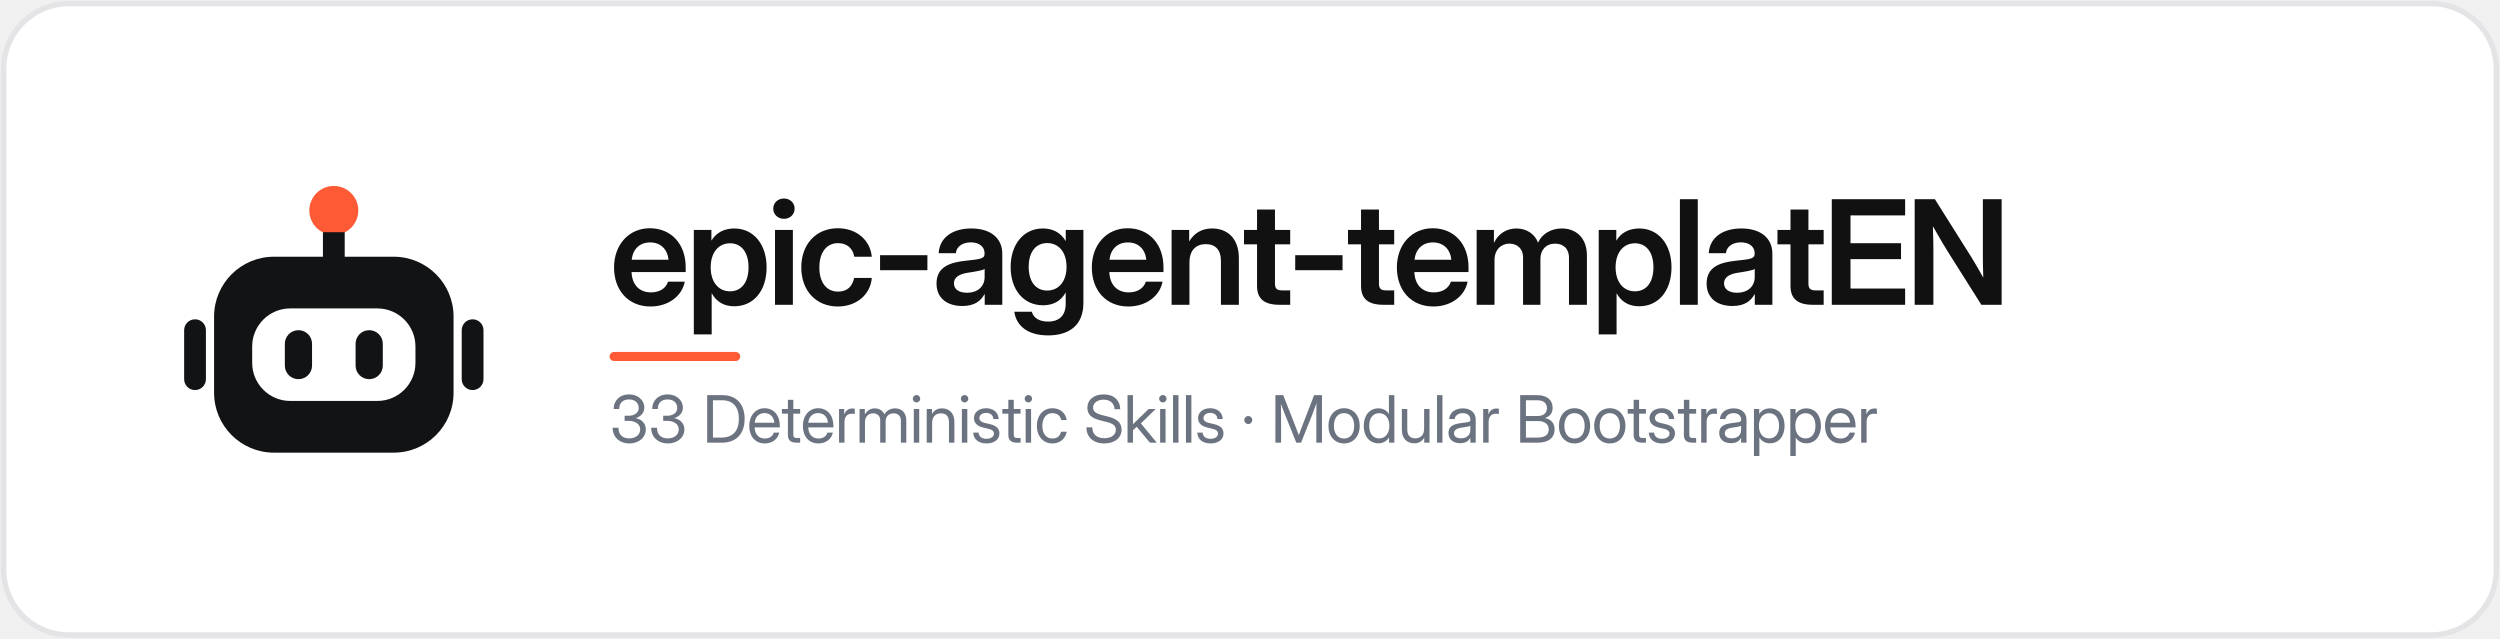
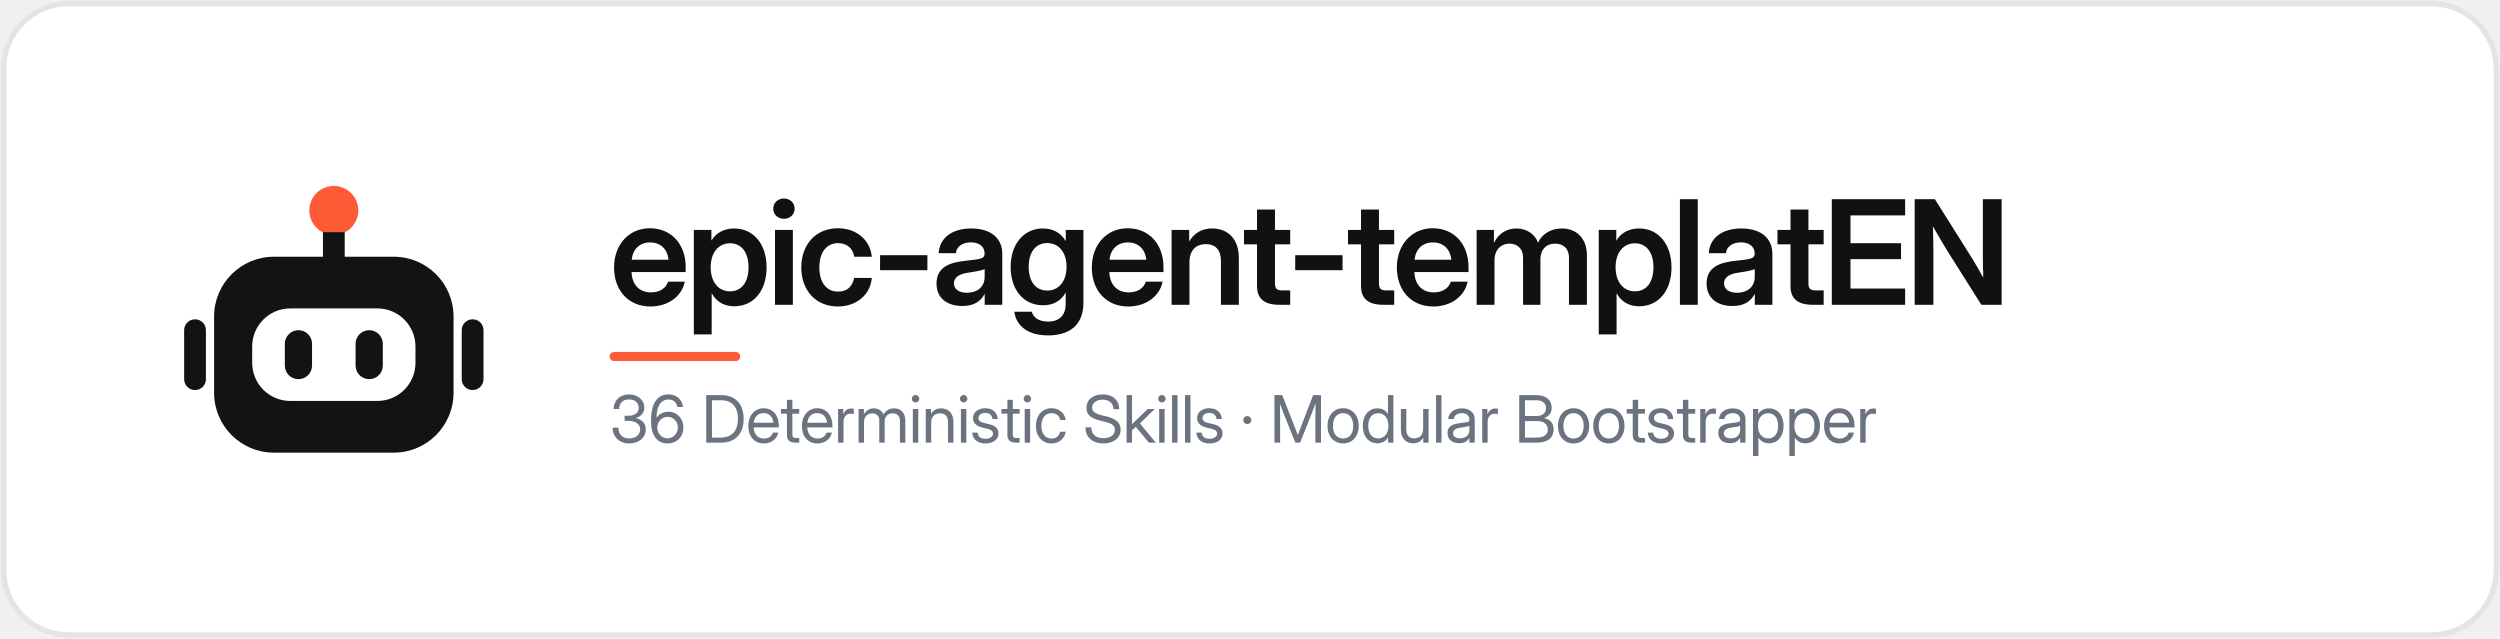
<svg xmlns="http://www.w3.org/2000/svg" width="689" height="176" viewBox="0 0 689 176" role="img" version="1.1" id="svg6">
  <defs id="defs6" />
  <path id="rect1" style="fill:#ffffff;stroke:#e4e4e7;stroke-width:1.5" d="m 19,1 h 651 c 9.972,0 18,8.028 18,18 v 138 c 0,9.972 -8.028,18 -18,18 H 19 C 9.028,175 1,166.972 1,157 V 19 C 1,9.028 9.028,1 19,1 Z" />
  <svg role="img" aria-label="epic-agent-templatEN bot mark" viewBox="0 0 256 256" x="44" y="40" width="96" height="96" preserveAspectRatio="xMidYMid meet" version="1.1" id="svg5">
    <path id="circle2" style="fill:#ff5a36" d="M 146,48 A 18,18 0 0 1 128,66 18,18 0 0 1 110,48 18,18 0 0 1 128,30 18,18 0 0 1 146,48 Z" />
    <path d="M120 64h16v22h-16z" fill="#111315" id="path2" />
    <path id="rect2" style="fill:#111315" d="m 26,128 c 4.432,0 8,3.568 8,8 v 36 c 0,4.432 -3.568,8 -8,8 -4.432,0 -8,-3.568 -8,-8 v -36 c 0,-4.432 3.568,-8 8,-8 z" />
    <path id="rect3" style="fill:#111315" d="m 230,128 c 4.432,0 8,3.568 8,8 v 36 c 0,4.432 -3.568,8 -8,8 -4.432,0 -8,-3.568 -8,-8 v -36 c 0,-4.432 3.568,-8 8,-8 z" />
    <path fill="#111315" fill-rule="evenodd" d="     M84 82 h88 a44 44 0 0 1 44 44 v56 a44 44 0 0 1 -44 44 h-88 a44 44 0 0 1 -44 -44 v-56 a44 44 0 0 1 44 -44 z     M96 120 h64 a28 28 0 0 1 28 28 v12 a28 28 0 0 1 -28 28 h-64 a28 28 0 0 1 -28 -28 v-12 a28 28 0 0 1 28 -28 z   " id="path3" />
    <path id="rect4" style="fill:#111315" d="m 102,136 c 5.54,0 10,4.46 10,10 v 16 c 0,5.54 -4.46,10 -10,10 -5.54,0 -10,-4.46 -10,-10 v -16 c 0,-5.54 4.46,-10 10,-10 z" />
    <path id="rect5" style="fill:#111315" d="m 154,136 c 5.54,0 10,4.46 10,10 v 16 c 0,5.54 -4.46,10 -10,10 -5.54,0 -10,-4.46 -10,-10 v -16 c 0,-5.54 4.46,-10 10,-10 z" />
  </svg>
  <path d="m 179.289,84.469 c 4.824,0 8.652,-2.793 9.434,-6.836 h -4.609 c -0.566,1.758 -2.227,2.949 -4.707,2.949 -3.32,0 -5.234,-2.246 -5.352,-5.605 h 14.922 v -1.348 c 0,-6.328 -3.945,-10.723 -9.883,-10.723 -5.781,0 -9.863,4.531 -9.863,10.801 0,6.25 3.867,10.762 10.059,10.762 z m -5.195,-12.891 c 0.332,-2.949 2.227,-4.766 5.078,-4.766 2.852,0 4.766,1.816 5.078,4.766 z m 17.123,20.586 h 4.922 V 80.895 h 0.059 c 1.289,2.344 3.457,3.516 6.152,3.516 5.391,0 8.926,-4.316 8.926,-10.742 0,-6.348 -3.594,-10.703 -8.906,-10.703 -2.676,0 -4.961,1.094 -6.25,3.281 h -0.059 V 63.375 h -4.844 z m 9.98,-11.875 c -3.223,0 -5.332,-2.598 -5.332,-6.621 0,-4.004 2.109,-6.621 5.332,-6.621 3.047,0 5.098,2.363 5.098,6.621 0,4.277 -2.051,6.621 -5.098,6.621 z M 213.593,84 h 4.922 V 63.375 h -4.922 z m 2.461,-23.691 c 1.68,0 2.949,-1.211 2.949,-2.812 0,-1.582 -1.27,-2.793 -2.949,-2.793 -1.68,0 -2.949,1.211 -2.949,2.793 0,1.602 1.27,2.812 2.949,2.812 z m 14.857,24.16 c 5.215,0 9.004,-3.359 9.355,-7.871 h -4.863 c -0.469,2.285 -1.855,3.77 -4.434,3.77 -3.242,0 -5.156,-2.598 -5.156,-6.66 0,-4.082 1.934,-6.699 5.156,-6.699 2.559,0 4.102,1.543 4.473,3.75 h 4.824 c -0.43,-4.59 -4.18,-7.852 -9.355,-7.852 -6.035,0 -10.078,4.434 -10.078,10.801 0,6.367 4.043,10.762 10.078,10.762 z m 24.681,-14.141 h -13.047 v 4.141 h 13.047 z m 9.642,14.004 c 3.359,0 5.098,-1.406 6.074,-3.242 h 0.078 V 84 h 4.844 V 69.938 c 0,-4.297 -3.184,-6.973 -8.555,-6.973 -5.391,0 -8.75,2.715 -8.984,6.816 h 4.746 c 0.137,-1.738 1.738,-2.988 4.141,-2.988 2.363,0 3.77,1.25 3.77,3.008 v 0.156 c 0,1.406 -1.309,1.465 -5.137,1.895 -4.258,0.449 -8.105,1.602 -8.105,6.289 0,4.121 3.027,6.191 7.129,6.191 z m 1.211,-3.652 c -2.148,0 -3.535,-0.957 -3.535,-2.578 0,-1.875 1.797,-2.637 3.906,-2.949 2.031,-0.312 3.945,-0.625 4.551,-1.016 v 2.227 c 0,2.402 -1.699,4.316 -4.922,4.316 z m 22.396,11.758 c 5.586,0 9.746,-2.578 9.746,-8.965 V 63.375 h -4.863 v 3.066 h -0.019 c -1.367,-2.363 -3.613,-3.477 -6.289,-3.477 -5.293,0 -8.887,4.355 -8.887,10.625 0,6.211 3.535,10.547 8.926,10.547 2.715,0 4.902,-1.094 6.23,-3.516 h 0.019 v 3.145 c 0,3.164 -1.777,4.863 -4.863,4.863 -2.305,0 -4.004,-0.938 -4.473,-2.715 h -4.824 c 0.547,4.004 3.848,6.523 9.297,6.523 z m -0.234,-12.363 c -3.047,0 -5.098,-2.324 -5.098,-6.543 0,-4.199 2.051,-6.543 5.098,-6.543 3.223,0 5.332,2.578 5.332,6.543 0,3.965 -2.109,6.543 -5.332,6.543 z m 22.357,4.395 c 4.824,0 8.652,-2.793 9.434,-6.836 h -4.609 c -0.566,1.758 -2.227,2.949 -4.707,2.949 -3.32,0 -5.234,-2.246 -5.352,-5.605 h 14.922 v -1.348 c 0,-6.328 -3.945,-10.723 -9.883,-10.723 -5.781,0 -9.863,4.531 -9.863,10.801 0,6.25 3.867,10.762 10.059,10.762 z m -5.195,-12.891 c 0.332,-2.949 2.227,-4.766 5.078,-4.766 2.852,0 4.766,1.816 5.078,4.766 z m 22.045,0.762 c 0,-3.516 1.934,-5.059 4.512,-5.059 2.637,0 4.16,1.582 4.16,4.609 V 84 h 4.941 V 71.109 c 0,-5.293 -3.047,-8.145 -7.363,-8.145 -2.832,0 -4.922,1.25 -6.328,3.574 V 63.375 H 322.891 V 84 h 4.922 z M 355.58,63.375 h -4.199 V 57.75 h -4.941 v 5.625 h -3.594 v 3.965 h 3.594 v 11.465 c 0,3.535 1.973,5.195 6.172,5.195 h 2.969 v -3.965 h -2.109 c -1.602,0 -2.09,-0.488 -2.09,-1.953 V 67.34 h 4.199 z m 14.427,6.953 h -13.047 v 4.141 h 13.047 z M 384.24,63.375 h -4.199 V 57.75 h -4.941 v 5.625 h -3.594 v 3.965 h 3.594 v 11.465 c 0,3.535 1.973,5.195 6.172,5.195 h 2.969 v -3.965 h -2.109 c -1.602,0 -2.09,-0.488 -2.09,-1.953 V 67.34 h 4.199 z m 10.795,21.094 c 4.824,0 8.652,-2.793 9.434,-6.836 h -4.609 c -0.566,1.758 -2.227,2.949 -4.707,2.949 -3.32,0 -5.234,-2.246 -5.352,-5.605 h 14.922 v -1.348 c 0,-6.328 -3.945,-10.723 -9.883,-10.723 -5.781,0 -9.863,4.531 -9.863,10.801 0,6.25 3.867,10.762 10.059,10.762 z m -5.195,-12.891 c 0.332,-2.949 2.227,-4.766 5.078,-4.766 2.852,0 4.766,1.816 5.078,4.766 z M 406.962,84 h 4.922 V 71.695 c 0,-2.949 1.895,-4.551 4.121,-4.551 2.188,0 3.75,1.465 3.75,3.711 V 84 h 4.785 V 71.344 c 0,-2.461 1.543,-4.199 4.043,-4.199 2.109,0 3.828,1.211 3.828,3.945 V 84 h 4.941 V 70.387 c 0,-4.844 -3.008,-7.422 -6.914,-7.422 -3.008,0 -5.469,1.523 -6.562,3.906 -0.859,-2.363 -3.145,-3.906 -5.938,-3.906 -2.598,0 -4.961,1.328 -6.211,3.984 V 63.375 h -4.766 z m 33.646,8.164 h 4.922 V 80.895 h 0.059 c 1.289,2.344 3.457,3.516 6.152,3.516 5.391,0 8.926,-4.316 8.926,-10.742 0,-6.348 -3.594,-10.703 -8.906,-10.703 -2.676,0 -4.961,1.094 -6.25,3.281 h -0.059 V 63.375 h -4.844 z m 9.98,-11.875 c -3.223,0 -5.332,-2.598 -5.332,-6.621 0,-4.004 2.109,-6.621 5.332,-6.621 3.047,0 5.098,2.363 5.098,6.621 0,4.277 -2.051,6.621 -5.098,6.621 z m 17.318,-25.391 h -4.922 V 84 h 4.922 z m 9.564,29.434 c 3.359,0 5.098,-1.406 6.074,-3.242 h 0.078 V 84 h 4.844 V 69.938 c 0,-4.297 -3.184,-6.973 -8.555,-6.973 -5.391,0 -8.75,2.715 -8.984,6.816 h 4.746 c 0.137,-1.738 1.738,-2.988 4.141,-2.988 2.363,0 3.77,1.25 3.77,3.008 v 0.156 c 0,1.406 -1.309,1.465 -5.137,1.895 -4.258,0.449 -8.105,1.602 -8.105,6.289 0,4.121 3.027,6.191 7.129,6.191 z m 1.211,-3.652 c -2.148,0 -3.535,-0.957 -3.535,-2.578 0,-1.875 1.797,-2.637 3.906,-2.949 2.031,-0.312 3.945,-0.625 4.551,-1.016 v 2.227 c 0,2.402 -1.699,4.316 -4.922,4.316 z M 502.601,63.375 h -4.199 V 57.75 h -4.941 v 5.625 h -3.594 v 3.965 h 3.594 v 11.465 c 0,3.535 1.973,5.195 6.172,5.195 h 2.969 v -3.965 h -2.109 c -1.602,0 -2.09,-0.488 -2.09,-1.953 V 67.34 h 4.199 z M 504.841,84 h 20.215 v -4.473 h -15.059 v -8.105 h 13.926 v -4.395 h -13.926 v -7.656 h 15.059 v -4.473 h -20.215 z m 22.845,0 h 5.156 V 69.371 c 0,-1.27 -0.019,-3.77 -0.137,-7.012 1.777,3.145 3.32,5.723 4.141,7.031 L 546.065,84 h 5.586 V 54.898 h -5.176 v 15.859 c 0,1.152 0.039,3.574 0.117,5.762 -1.152,-2.07 -2.441,-4.297 -3.125,-5.391 L 533.252,54.898 h -5.566 z" id="text5" style="font-weight:600;font-size:40px;font-family:'Inter Display', Inter, 'Plus Jakarta Sans', 'Fira Sans', system-ui, '-apple-system', sans-serif;letter-spacing:-1.1;fill:#111111" aria-label="epic-agent-templatEN" />
  <path id="rect6" style="fill:#ff5a36" d="m 169.25,97 h 33.5 c 0.693,0 1.25,0.557 1.25,1.25 0,0.693 -0.557,1.25 -1.25,1.25 h -33.5 c -0.693,0 -1.25,-0.557 -1.25,-1.25 0,-0.693 0.557,-1.25 1.25,-1.25 z" />
-   <path d="m 173.449,122.211 c 2.602,0 4.535,-1.608 4.535,-3.902 0,-1.547 -1.09,-2.769 -2.76,-3.05 v -0.026 c 1.459,-0.448 2.355,-1.538 2.355,-2.865 0,-2.136 -1.819,-3.674 -4.228,-3.674 -2.479,0 -4.228,1.652 -4.228,4.025 h 1.529 c 0,-1.652 1.02,-2.637 2.689,-2.637 1.626,0 2.689,0.896 2.689,2.373 0,1.283 -1.143,2.127 -2.83,2.127 h -1.055 v 1.406 h 1.055 c 1.925,0 3.234,0.923 3.234,2.32 0,1.538 -1.23,2.514 -3.023,2.514 -1.872,0 -2.971,-1.081 -2.971,-2.936 h -1.6 c 0,2.558 1.898,4.324 4.605,4.324 z m 10.625,0 c 2.602,0 4.535,-1.608 4.535,-3.902 0,-1.547 -1.09,-2.769 -2.76,-3.05 v -0.026 c 1.459,-0.448 2.355,-1.538 2.355,-2.865 0,-2.136 -1.819,-3.674 -4.228,-3.674 -2.479,0 -4.228,1.652 -4.228,4.025 h 1.529 c 0,-1.652 1.02,-2.637 2.689,-2.637 1.626,0 2.689,0.896 2.689,2.373 0,1.283 -1.143,2.127 -2.83,2.127 h -1.055 v 1.406 h 1.055 c 1.925,0 3.234,0.923 3.234,2.32 0,1.538 -1.23,2.514 -3.023,2.514 -1.872,0 -2.971,-1.081 -2.971,-2.936 h -1.6 c 0,2.558 1.898,4.324 4.605,4.324 z M 198.945,122 c 3.99,0 6.275,-2.479 6.275,-6.574 0,-4.061 -2.285,-6.521 -6.1,-6.521 h -4.219 V 122 Z m -2.461,-1.406 v -10.283 h 2.531 c 3.076,0 4.623,1.951 4.623,5.115 0,3.199 -1.547,5.168 -4.799,5.168 z m 14.317,1.617 c 2.021,0 3.604,-1.213 3.955,-2.988 h -1.494 c -0.281,0.967 -1.143,1.635 -2.461,1.635 -1.758,0 -2.76,-1.248 -2.83,-3.067 h 6.943 v -0.413 c 0,-2.883 -1.635,-4.869 -4.219,-4.869 -2.461,0 -4.201,2.048 -4.201,4.869 0,2.795 1.582,4.834 4.307,4.834 z m -2.812,-5.704 c 0.158,-1.635 1.187,-2.663 2.707,-2.663 1.529,0 2.566,1.028 2.725,2.663 z m 12.533,-3.788 h -1.881 v -2.531 h -1.494 v 2.531 h -1.652 v 1.283 h 1.652 v 5.906 c 0,1.397 0.782,2.092 2.373,2.092 h 1.002 v -1.283 h -0.861 c -0.765,0 -1.02,-0.246 -1.02,-0.967 v -5.748 h 1.881 z m 5.053,9.492 c 2.021,0 3.604,-1.213 3.955,-2.988 h -1.494 c -0.281,0.967 -1.143,1.635 -2.461,1.635 -1.758,0 -2.76,-1.248 -2.83,-3.067 h 6.943 v -0.413 c 0,-2.883 -1.635,-4.869 -4.219,-4.869 -2.461,0 -4.201,2.048 -4.201,4.869 0,2.795 1.582,4.834 4.307,4.834 z m -2.812,-5.704 c 0.158,-1.635 1.187,-2.663 2.707,-2.663 1.529,0 2.566,1.028 2.725,2.663 z M 231.242,122 h 1.494 v -5.713 c 0,-1.573 0.888,-2.268 1.916,-2.268 0.431,0 0.791,0.07 0.914,0.105 v -1.494 c -0.123,-0.018 -0.36,-0.053 -0.633,-0.053 -1.16,0 -1.89,0.642 -2.232,1.6 h -0.035 v -1.459 h -1.424 z m 5.651,0 h 1.494 v -5.66 c 0,-1.6 1.072,-2.426 2.241,-2.426 1.125,0 1.96,0.738 1.96,1.846 V 122 h 1.494 v -5.906 c 0,-1.257 0.826,-2.18 2.188,-2.18 1.063,0 2.013,0.562 2.013,2.004 V 122 h 1.494 v -6.082 c 0,-2.285 -1.389,-3.375 -3.085,-3.375 -1.38,0 -2.417,0.721 -2.927,1.67 -0.387,-0.932 -1.389,-1.67 -2.663,-1.67 -1.134,0 -2.162,0.589 -2.751,1.679 v -1.503 h -1.459 z m 14.95,0 h 1.494 v -9.281 h -1.494 z m 0.747,-11.092 c 0.562,0 1.02,-0.457 1.02,-1.02 0,-0.562 -0.457,-1.02 -1.02,-1.02 -0.562,0 -1.02,0.457 -1.02,1.02 0,0.562 0.457,1.02 1.02,1.02 z m 4.306,5.66 c 0,-1.872 1.09,-2.654 2.443,-2.654 1.389,0 2.197,0.817 2.197,2.426 V 122 h 1.494 v -5.766 c 0,-2.47 -1.538,-3.691 -3.41,-3.691 -1.178,0 -2.118,0.483 -2.76,1.538 v -1.362 h -1.459 V 122 h 1.494 z M 265.095,122 h 1.494 v -9.281 h -1.494 z m 0.747,-11.092 c 0.562,0 1.02,-0.457 1.02,-1.02 0,-0.562 -0.457,-1.02 -1.02,-1.02 -0.562,0 -1.02,0.457 -1.02,1.02 0,0.562 0.457,1.02 1.02,1.02 z m 6.046,11.303 c 2.021,0 3.551,-1.02 3.551,-2.742 0,-1.336 -0.809,-2.153 -2.584,-2.575 l -1.494,-0.352 c -0.896,-0.211 -1.441,-0.624 -1.441,-1.327 0,-0.791 0.73,-1.424 1.872,-1.424 1.195,0 1.96,0.721 1.978,1.705 h 1.459 c -0.053,-1.846 -1.503,-2.988 -3.437,-2.988 -1.986,0 -3.366,1.125 -3.366,2.707 0,1.354 0.896,2.232 2.619,2.637 l 1.494,0.352 c 0.826,0.193 1.397,0.598 1.397,1.301 0,0.826 -0.8,1.424 -2.083,1.424 -1.301,0 -2.057,-0.598 -2.162,-1.705 h -1.477 c 0.123,2.021 1.688,2.988 3.674,2.988 z m 9.386,-9.492 h -1.881 v -2.531 h -1.494 v 2.531 h -1.652 v 1.283 h 1.652 v 5.906 c 0,1.397 0.782,2.092 2.373,2.092 h 1.002 v -1.283 h -0.861 c -0.765,0 -1.02,-0.246 -1.02,-0.967 v -5.748 h 1.881 z M 282.671,122 h 1.494 v -9.281 h -1.494 z m 0.747,-11.092 c 0.562,0 1.02,-0.457 1.02,-1.02 0,-0.562 -0.457,-1.02 -1.02,-1.02 -0.562,0 -1.02,0.457 -1.02,1.02 0,0.562 0.457,1.02 1.02,1.02 z m 6.644,11.303 c 2.092,0 3.656,-1.406 3.911,-3.234 h -1.538 c -0.29,1.134 -0.984,1.881 -2.373,1.881 -1.758,0 -2.795,-1.371 -2.795,-3.48 0,-2.127 1.046,-3.516 2.795,-3.516 1.371,0 2.18,0.791 2.399,1.881 h 1.512 c -0.255,-1.872 -1.802,-3.234 -3.911,-3.234 -2.575,0 -4.307,2.021 -4.307,4.869 0,2.83 1.731,4.834 4.307,4.834 z m 14.299,0 c 2.848,0 4.746,-1.538 4.746,-3.814 0,-1.828 -1.195,-2.953 -3.744,-3.586 l -1.485,-0.369 c -1.898,-0.475 -2.628,-1.063 -2.628,-2.083 0,-1.301 1.204,-2.215 2.9,-2.215 1.775,0 2.927,0.993 3.023,2.628 h 1.564 c -0.07,-2.514 -1.811,-4.078 -4.535,-4.078 -2.733,0 -4.518,1.485 -4.518,3.744 0,1.784 1.107,2.821 3.779,3.48 l 1.468,0.36 c 1.89,0.466 2.593,1.099 2.593,2.188 0,1.406 -1.257,2.303 -3.164,2.303 -2.101,0 -3.322,-1.116 -3.322,-2.988 h -1.617 c 0,2.725 1.916,4.43 4.939,4.43 z M 310.75,122 h 1.494 v -3.428 l 1.037,-0.94 3.63,4.368 h 1.898 l -4.386,-5.309 4.087,-3.973 h -1.934 l -4.315,4.175 h -0.018 v -7.989 h -1.494 z m 8.982,0 h 1.494 v -9.281 h -1.494 z m 0.747,-11.092 c 0.562,0 1.02,-0.457 1.02,-1.02 0,-0.562 -0.457,-1.02 -1.02,-1.02 -0.562,0 -1.02,0.457 -1.02,1.02 0,0.562 0.457,1.02 1.02,1.02 z m 4.306,-2.004 h -1.494 V 122 h 1.494 z m 3.559,0 h -1.494 V 122 h 1.494 z m 5.299,13.307 c 2.021,0 3.551,-1.02 3.551,-2.742 0,-1.336 -0.809,-2.153 -2.584,-2.575 l -1.494,-0.352 c -0.896,-0.211 -1.441,-0.624 -1.441,-1.327 0,-0.791 0.729,-1.424 1.872,-1.424 1.195,0 1.96,0.721 1.978,1.705 h 1.459 c -0.053,-1.846 -1.503,-2.988 -3.437,-2.988 -1.986,0 -3.366,1.125 -3.366,2.707 0,1.354 0.896,2.232 2.619,2.637 l 1.494,0.352 c 0.826,0.193 1.397,0.598 1.397,1.301 0,0.826 -0.8,1.424 -2.083,1.424 -1.301,0 -2.057,-0.598 -2.162,-1.705 h -1.477 c 0.123,2.021 1.688,2.988 3.674,2.988 z m 10.379,-5.344 c 0.615,0 1.099,-0.483 1.099,-1.099 0,-0.615 -0.483,-1.099 -1.099,-1.099 -0.615,0 -1.099,0.483 -1.099,1.099 0,0.615 0.483,1.099 1.099,1.099 z M 351.5,122 h 1.564 v -7.594 c 0,-0.888 -0.018,-2.013 -0.053,-3.094 0.501,1.301 0.923,2.426 1.195,3.094 L 357.266,122 h 1.301 l 3.041,-7.594 c 0.281,-0.703 0.721,-1.898 1.222,-3.287 -0.026,1.143 -0.053,2.347 -0.053,3.287 V 122 h 1.556 v -13.096 h -2.162 l -3.27,8.455 c -0.229,0.606 -0.677,1.767 -0.958,2.558 -0.29,-0.791 -0.729,-1.951 -0.967,-2.558 l -3.322,-8.455 h -2.153 z m 18.922,0.211 c 2.575,0 4.307,-2.004 4.307,-4.834 0,-2.848 -1.731,-4.869 -4.307,-4.869 -2.575,0 -4.307,2.021 -4.307,4.869 0,2.83 1.731,4.834 4.307,4.834 z m 0,-1.354 c -1.758,0 -2.795,-1.371 -2.795,-3.48 0,-2.127 1.046,-3.516 2.795,-3.516 1.749,0 2.795,1.397 2.795,3.516 0,2.101 -1.037,3.48 -2.795,3.48 z m 9.448,1.318 c 1.204,0 2.268,-0.51 2.936,-1.582 h 0.018 V 122 h 1.459 v -13.096 h -1.494 v 5.186 h -0.018 c -0.598,-1.037 -1.696,-1.547 -2.9,-1.547 -2.417,0 -4.025,1.951 -4.025,4.816 0,2.856 1.608,4.816 4.025,4.816 z m 0.229,-1.345 c -1.608,0 -2.742,-1.195 -2.742,-3.472 0,-2.276 1.134,-3.48 2.742,-3.48 1.723,0 2.812,1.38 2.812,3.48 0,2.101 -1.09,3.472 -2.812,3.472 z m 9.659,1.345 c 1.178,0 2.118,-0.483 2.76,-1.538 V 122 h 1.459 v -9.281 h -1.494 v 5.432 c 0,1.872 -1.09,2.654 -2.443,2.654 -1.389,0 -2.197,-0.817 -2.197,-2.426 v -5.66 h -1.494 v 5.766 c 0,2.47 1.538,3.691 3.41,3.691 z m 7.778,-13.271 h -1.494 V 122 h 1.494 z m 4.895,13.236 c 1.688,0 2.417,-0.791 2.76,-1.459 h 0.035 V 122 h 1.477 v -6.398 c 0,-1.837 -1.371,-3.059 -3.533,-3.059 -2.197,0 -3.7,1.257 -3.779,2.953 h 1.521 c 0.07,-0.923 0.967,-1.635 2.259,-1.635 1.301,0 2.057,0.729 2.057,1.74 v 0.088 c 0,0.712 -0.571,0.642 -2.338,0.879 -1.863,0.246 -3.691,0.633 -3.691,2.76 0,1.854 1.389,2.812 3.234,2.812 z m 0.211,-1.336 c -1.187,0 -1.916,-0.519 -1.916,-1.389 0,-1.046 1.02,-1.415 2.092,-1.564 1.063,-0.149 2.18,-0.316 2.408,-0.527 v 1.16 c 0,1.213 -0.756,2.32 -2.584,2.32 z M 408.766,122 h 1.494 v -5.713 c 0,-1.573 0.888,-2.268 1.916,-2.268 0.431,0 0.791,0.07 0.914,0.105 v -1.494 c -0.123,-0.018 -0.36,-0.053 -0.633,-0.053 -1.16,0 -1.89,0.642 -2.232,1.6 h -0.035 v -1.459 h -1.424 z m 10.194,0 h 4.799 c 3.146,0 4.685,-1.433 4.685,-3.674 0,-1.872 -1.178,-2.848 -2.663,-3.094 v -0.018 c 1.336,-0.448 2.127,-1.327 2.127,-2.83 0,-2.136 -1.591,-3.48 -4.219,-3.48 h -4.729 z m 1.582,-1.406 v -4.553 h 3.305 c 1.916,0 2.988,0.896 2.988,2.347 0,1.45 -1.099,2.206 -3.076,2.206 z m 0,-5.941 v -4.342 h 3.208 c 1.626,0 2.593,0.835 2.593,2.171 0,1.336 -0.967,2.171 -2.593,2.171 z m 13.394,7.559 c 2.575,0 4.307,-2.004 4.307,-4.834 0,-2.848 -1.731,-4.869 -4.307,-4.869 -2.575,0 -4.307,2.021 -4.307,4.869 0,2.83 1.731,4.834 4.307,4.834 z m 0,-1.354 c -1.758,0 -2.795,-1.371 -2.795,-3.48 0,-2.127 1.046,-3.516 2.795,-3.516 1.749,0 2.795,1.397 2.795,3.516 0,2.101 -1.037,3.48 -2.795,3.48 z m 9.729,1.354 c 2.575,0 4.307,-2.004 4.307,-4.834 0,-2.848 -1.731,-4.869 -4.307,-4.869 -2.575,0 -4.307,2.021 -4.307,4.869 0,2.83 1.731,4.834 4.307,4.834 z m 0,-1.354 c -1.758,0 -2.795,-1.371 -2.795,-3.48 0,-2.127 1.046,-3.516 2.795,-3.516 1.749,0 2.795,1.397 2.795,3.516 0,2.101 -1.037,3.48 -2.795,3.48 z m 9.949,-8.139 h -1.881 v -2.531 h -1.494 v 2.531 h -1.652 v 1.283 h 1.652 v 5.906 c 0,1.397 0.782,2.092 2.373,2.092 h 1.002 v -1.283 h -0.861 c -0.765,0 -1.02,-0.246 -1.02,-0.967 v -5.748 h 1.881 z m 4.455,9.492 c 2.021,0 3.551,-1.02 3.551,-2.742 0,-1.336 -0.809,-2.153 -2.584,-2.575 l -1.494,-0.352 c -0.896,-0.211 -1.441,-0.624 -1.441,-1.327 0,-0.791 0.729,-1.424 1.872,-1.424 1.195,0 1.96,0.721 1.978,1.705 h 1.459 c -0.053,-1.846 -1.503,-2.988 -3.437,-2.988 -1.986,0 -3.366,1.125 -3.366,2.707 0,1.354 0.896,2.232 2.619,2.637 l 1.494,0.352 c 0.826,0.193 1.397,0.598 1.397,1.301 0,0.826 -0.8,1.424 -2.083,1.424 -1.301,0 -2.057,-0.598 -2.162,-1.705 h -1.477 c 0.123,2.021 1.688,2.988 3.674,2.988 z m 9.386,-9.492 h -1.881 v -2.531 h -1.494 v 2.531 h -1.652 v 1.283 h 1.652 v 5.906 c 0,1.397 0.782,2.092 2.373,2.092 h 1.002 v -1.283 h -0.861 c -0.765,0 -1.02,-0.246 -1.02,-0.967 v -5.748 h 1.881 z M 468.853,122 h 1.494 v -5.713 c 0,-1.573 0.888,-2.268 1.916,-2.268 0.431,0 0.791,0.07 0.914,0.105 v -1.494 c -0.123,-0.018 -0.36,-0.053 -0.633,-0.053 -1.16,0 -1.89,0.642 -2.232,1.6 h -0.035 v -1.459 h -1.424 z m 8.2,0.141 c 1.688,0 2.417,-0.791 2.76,-1.459 h 0.035 V 122 h 1.477 v -6.398 c 0,-1.837 -1.371,-3.059 -3.533,-3.059 -2.197,0 -3.7,1.257 -3.779,2.953 h 1.521 c 0.07,-0.923 0.967,-1.635 2.259,-1.635 1.301,0 2.057,0.729 2.057,1.74 v 0.088 c 0,0.712 -0.571,0.642 -2.338,0.879 -1.863,0.246 -3.691,0.633 -3.691,2.76 0,1.854 1.389,2.812 3.234,2.812 z m 0.211,-1.336 c -1.187,0 -1.916,-0.519 -1.916,-1.389 0,-1.046 1.02,-1.415 2.092,-1.564 1.063,-0.149 2.18,-0.316 2.408,-0.527 v 1.16 c 0,1.213 -0.756,2.32 -2.584,2.32 z m 6.125,4.869 h 1.494 v -5.08 h 0.018 c 0.668,1.072 1.696,1.582 2.9,1.582 2.417,0 4.025,-1.96 4.025,-4.816 0,-2.865 -1.608,-4.816 -4.025,-4.816 -1.204,0 -2.338,0.51 -2.936,1.547 h -0.018 v -1.371 h -1.459 z m 4.184,-4.843 c -1.723,0 -2.812,-1.371 -2.812,-3.472 0,-2.101 1.09,-3.48 2.812,-3.48 1.608,0 2.742,1.204 2.742,3.48 0,2.276 -1.134,3.472 -2.742,3.472 z m 5.844,4.843 h 1.494 v -5.08 h 0.018 c 0.668,1.072 1.696,1.582 2.9,1.582 2.417,0 4.025,-1.96 4.025,-4.816 0,-2.865 -1.608,-4.816 -4.025,-4.816 -1.204,0 -2.338,0.51 -2.936,1.547 h -0.018 v -1.371 h -1.459 z m 4.184,-4.843 c -1.723,0 -2.812,-1.371 -2.812,-3.472 0,-2.101 1.09,-3.48 2.812,-3.48 1.608,0 2.742,1.204 2.742,3.48 0,2.276 -1.134,3.472 -2.742,3.472 z m 9.676,1.38 c 2.021,0 3.604,-1.213 3.955,-2.988 h -1.494 c -0.281,0.967 -1.143,1.635 -2.461,1.635 -1.758,0 -2.76,-1.248 -2.83,-3.067 h 6.943 v -0.413 c 0,-2.883 -1.635,-4.869 -4.219,-4.869 -2.461,0 -4.201,2.048 -4.201,4.869 0,2.795 1.582,4.834 4.307,4.834 z m -2.812,-5.704 c 0.158,-1.635 1.187,-2.663 2.707,-2.663 1.529,0 2.566,1.028 2.725,2.663 z M 512.944,122 h 1.494 v -5.713 c 0,-1.573 0.888,-2.268 1.916,-2.268 0.431,0 0.791,0.07 0.914,0.105 v -1.494 c -0.123,-0.018 -0.36,-0.053 -0.633,-0.053 -1.16,0 -1.89,0.642 -2.232,1.6 h -0.035 v -1.459 h -1.424 z" id="text6" style="font-size:18px;font-family:'Inter Display', Inter, 'Plus Jakarta Sans', 'Fira Sans', system-ui, '-apple-system', sans-serif;letter-spacing:-0.15;fill:#6b7280" aria-label="33 Deterministic Skills · Modular Bootstrapper" />
+   <path d="m 173.449,122.211 c 2.602,0 4.535,-1.608 4.535,-3.902 0,-1.547 -1.09,-2.769 -2.76,-3.05 v -0.026 c 1.459,-0.448 2.355,-1.538 2.355,-2.865 0,-2.136 -1.819,-3.674 -4.228,-3.674 -2.479,0 -4.228,1.652 -4.228,4.025 h 1.529 c 0,-1.652 1.02,-2.637 2.689,-2.637 1.626,0 2.689,0.896 2.689,2.373 0,1.283 -1.143,2.127 -2.83,2.127 h -1.055 v 1.406 h 1.055 c 1.925,0 3.234,0.923 3.234,2.32 0,1.538 -1.23,2.514 -3.023,2.514 -1.872,0 -2.971,-1.081 -2.971,-2.936 h -1.6 c 0,2.558 1.898,4.324 4.605,4.324 z m 10.52,0 c 2.575,0 4.377,-1.811 4.377,-4.395 0,-2.487 -1.749,-4.342 -4.113,-4.342 -1.406,0 -2.689,0.659 -3.287,1.67 h -0.018 c 0,-2.927 1.081,-5.045 3.349,-5.045 1.327,0 2.171,0.809 2.417,2.074 h 1.547 c -0.246,-2.083 -1.784,-3.48 -4.061,-3.48 -3.287,0 -4.764,2.909 -4.764,7.312 0,3.955 1.652,6.205 4.553,6.205 z m 0,-1.406 c -1.564,0 -2.83,-1.327 -2.83,-2.971 0,-1.635 1.292,-2.953 2.883,-2.953 1.573,0 2.795,1.283 2.795,2.936 0,1.661 -1.266,2.988 -2.848,2.988 z M 198.681,122 c 3.99,0 6.275,-2.479 6.275,-6.574 0,-4.061 -2.285,-6.521 -6.1,-6.521 h -4.219 V 122 Z m -2.461,-1.406 v -10.283 h 2.531 c 3.076,0 4.623,1.951 4.623,5.115 0,3.199 -1.547,5.168 -4.799,5.168 z m 14.317,1.617 c 2.021,0 3.604,-1.213 3.955,-2.988 h -1.494 c -0.281,0.967 -1.143,1.635 -2.461,1.635 -1.758,0 -2.76,-1.248 -2.83,-3.067 H 214.65 v -0.413 c 0,-2.883 -1.635,-4.869 -4.219,-4.869 -2.461,0 -4.201,2.048 -4.201,4.869 0,2.795 1.582,4.834 4.307,4.834 z m -2.812,-5.704 c 0.158,-1.635 1.187,-2.663 2.707,-2.663 1.529,0 2.566,1.028 2.725,2.663 z m 12.533,-3.788 h -1.881 v -2.531 h -1.494 v 2.531 h -1.652 v 1.283 h 1.652 v 5.906 c 0,1.397 0.782,2.092 2.373,2.092 h 1.002 v -1.283 h -0.861 c -0.765,0 -1.02,-0.246 -1.02,-0.967 v -5.748 h 1.881 z m 5.053,9.492 c 2.021,0 3.604,-1.213 3.955,-2.988 h -1.494 c -0.281,0.967 -1.143,1.635 -2.461,1.635 -1.758,0 -2.76,-1.248 -2.83,-3.067 h 6.943 v -0.413 c 0,-2.883 -1.635,-4.869 -4.219,-4.869 -2.461,0 -4.201,2.048 -4.201,4.869 0,2.795 1.582,4.834 4.307,4.834 z m -2.812,-5.704 c 0.158,-1.635 1.187,-2.663 2.707,-2.663 1.529,0 2.566,1.028 2.725,2.663 z M 230.978,122 h 1.494 v -5.713 c 0,-1.573 0.888,-2.268 1.916,-2.268 0.431,0 0.791,0.07 0.914,0.105 v -1.494 c -0.123,-0.018 -0.36,-0.053 -0.633,-0.053 -1.16,0 -1.89,0.642 -2.232,1.6 h -0.035 v -1.459 h -1.424 z m 5.651,0 h 1.494 v -5.66 c 0,-1.6 1.072,-2.426 2.241,-2.426 1.125,0 1.96,0.738 1.96,1.846 V 122 h 1.494 v -5.906 c 0,-1.257 0.826,-2.18 2.188,-2.18 1.063,0 2.013,0.562 2.013,2.004 V 122 h 1.494 v -6.082 c 0,-2.285 -1.389,-3.375 -3.085,-3.375 -1.38,0 -2.417,0.721 -2.927,1.67 -0.387,-0.932 -1.389,-1.67 -2.663,-1.67 -1.134,0 -2.162,0.589 -2.751,1.679 v -1.503 h -1.459 z m 14.95,0 h 1.494 v -9.281 h -1.494 z m 0.747,-11.092 c 0.562,0 1.02,-0.457 1.02,-1.02 0,-0.562 -0.457,-1.02 -1.02,-1.02 -0.562,0 -1.02,0.457 -1.02,1.02 0,0.562 0.457,1.02 1.02,1.02 z m 4.306,5.66 c 0,-1.872 1.09,-2.654 2.443,-2.654 1.389,0 2.197,0.817 2.197,2.426 V 122 h 1.494 v -5.766 c 0,-2.47 -1.538,-3.691 -3.41,-3.691 -1.178,0 -2.118,0.483 -2.76,1.538 v -1.362 H 255.138 V 122 h 1.494 z M 264.831,122 h 1.494 v -9.281 h -1.494 z m 0.747,-11.092 c 0.562,0 1.02,-0.457 1.02,-1.02 0,-0.562 -0.457,-1.02 -1.02,-1.02 -0.562,0 -1.02,0.457 -1.02,1.02 0,0.562 0.457,1.02 1.02,1.02 z m 6.046,11.303 c 2.021,0 3.551,-1.02 3.551,-2.742 0,-1.336 -0.809,-2.153 -2.584,-2.575 l -1.494,-0.352 c -0.896,-0.211 -1.441,-0.624 -1.441,-1.327 0,-0.791 0.729,-1.424 1.872,-1.424 1.195,0 1.96,0.721 1.978,1.705 h 1.459 c -0.053,-1.846 -1.503,-2.988 -3.437,-2.988 -1.986,0 -3.366,1.125 -3.366,2.707 0,1.354 0.896,2.232 2.619,2.637 l 1.494,0.352 c 0.826,0.193 1.397,0.598 1.397,1.301 0,0.826 -0.8,1.424 -2.083,1.424 -1.301,0 -2.057,-0.598 -2.162,-1.705 h -1.477 c 0.123,2.021 1.688,2.988 3.674,2.988 z m 9.386,-9.492 h -1.881 v -2.531 h -1.494 v 2.531 h -1.652 v 1.283 h 1.652 v 5.906 c 0,1.397 0.782,2.092 2.373,2.092 h 1.002 v -1.283 h -0.861 c -0.765,0 -1.02,-0.246 -1.02,-0.967 v -5.748 h 1.881 z M 282.408,122 h 1.494 v -9.281 h -1.494 z m 0.747,-11.092 c 0.562,0 1.02,-0.457 1.02,-1.02 0,-0.562 -0.457,-1.02 -1.02,-1.02 -0.562,0 -1.02,0.457 -1.02,1.02 0,0.562 0.457,1.02 1.02,1.02 z m 6.644,11.303 c 2.092,0 3.656,-1.406 3.911,-3.234 h -1.538 c -0.29,1.134 -0.984,1.881 -2.373,1.881 -1.758,0 -2.795,-1.371 -2.795,-3.48 0,-2.127 1.046,-3.516 2.795,-3.516 1.371,0 2.18,0.791 2.399,1.881 h 1.512 c -0.255,-1.872 -1.802,-3.234 -3.911,-3.234 -2.575,0 -4.307,2.021 -4.307,4.869 0,2.83 1.731,4.834 4.307,4.834 z m 14.299,0 c 2.848,0 4.746,-1.538 4.746,-3.814 0,-1.828 -1.195,-2.953 -3.744,-3.586 l -1.485,-0.369 c -1.898,-0.475 -2.628,-1.063 -2.628,-2.083 0,-1.301 1.204,-2.215 2.9,-2.215 1.775,0 2.927,0.993 3.023,2.628 h 1.564 c -0.07,-2.514 -1.811,-4.078 -4.535,-4.078 -2.733,0 -4.518,1.485 -4.518,3.744 0,1.784 1.107,2.821 3.779,3.48 l 1.468,0.36 c 1.89,0.466 2.593,1.099 2.593,2.188 0,1.406 -1.257,2.303 -3.164,2.303 -2.101,0 -3.322,-1.116 -3.322,-2.988 H 299.158 c 0,2.725 1.916,4.43 4.939,4.43 z M 310.487,122 h 1.494 v -3.428 l 1.037,-0.94 3.63,4.368 h 1.898 l -4.386,-5.309 4.087,-3.973 h -1.934 l -4.315,4.175 h -0.018 v -7.989 h -1.494 z m 8.982,0 h 1.494 v -9.281 h -1.494 z m 0.747,-11.092 c 0.562,0 1.02,-0.457 1.02,-1.02 0,-0.562 -0.457,-1.02 -1.02,-1.02 -0.562,0 -1.02,0.457 -1.02,1.02 0,0.562 0.457,1.02 1.02,1.02 z m 4.306,-2.004 h -1.494 V 122 h 1.494 z m 3.559,0 h -1.494 V 122 h 1.494 z m 5.299,13.307 c 2.021,0 3.551,-1.02 3.551,-2.742 0,-1.336 -0.809,-2.153 -2.584,-2.575 l -1.494,-0.352 c -0.896,-0.211 -1.441,-0.624 -1.441,-1.327 0,-0.791 0.73,-1.424 1.872,-1.424 1.195,0 1.96,0.721 1.978,1.705 h 1.459 c -0.053,-1.846 -1.503,-2.988 -3.437,-2.988 -1.986,0 -3.366,1.125 -3.366,2.707 0,1.354 0.896,2.232 2.619,2.637 l 1.494,0.352 c 0.826,0.193 1.397,0.598 1.397,1.301 0,0.826 -0.8,1.424 -2.083,1.424 -1.301,0 -2.057,-0.598 -2.162,-1.705 h -1.477 c 0.123,2.021 1.688,2.988 3.674,2.988 z m 10.379,-5.344 c 0.615,0 1.099,-0.483 1.099,-1.099 0,-0.615 -0.483,-1.099 -1.099,-1.099 -0.615,0 -1.099,0.483 -1.099,1.099 0,0.615 0.483,1.099 1.099,1.099 z M 351.237,122 h 1.564 v -7.594 c 0,-0.888 -0.018,-2.013 -0.053,-3.094 0.501,1.301 0.923,2.426 1.195,3.094 L 357.002,122 h 1.301 l 3.041,-7.594 c 0.281,-0.703 0.721,-1.898 1.222,-3.287 -0.026,1.143 -0.053,2.347 -0.053,3.287 V 122 h 1.556 v -13.096 h -2.162 l -3.27,8.455 c -0.229,0.606 -0.677,1.767 -0.958,2.558 -0.29,-0.791 -0.729,-1.951 -0.967,-2.558 l -3.322,-8.455 h -2.153 z m 18.922,0.211 c 2.575,0 4.307,-2.004 4.307,-4.834 0,-2.848 -1.731,-4.869 -4.307,-4.869 -2.575,0 -4.307,2.021 -4.307,4.869 0,2.83 1.731,4.834 4.307,4.834 z m 0,-1.354 c -1.758,0 -2.795,-1.371 -2.795,-3.48 0,-2.127 1.046,-3.516 2.795,-3.516 1.749,0 2.795,1.397 2.795,3.516 0,2.101 -1.037,3.48 -2.795,3.48 z m 9.448,1.318 c 1.204,0 2.268,-0.51 2.936,-1.582 h 0.018 V 122 h 1.459 v -13.096 h -1.494 v 5.186 h -0.018 c -0.598,-1.037 -1.696,-1.547 -2.9,-1.547 -2.417,0 -4.025,1.951 -4.025,4.816 0,2.856 1.608,4.816 4.025,4.816 z m 0.229,-1.345 c -1.608,0 -2.742,-1.195 -2.742,-3.472 0,-2.276 1.134,-3.48 2.742,-3.48 1.723,0 2.812,1.38 2.812,3.48 0,2.101 -1.09,3.472 -2.812,3.472 z m 9.659,1.345 c 1.178,0 2.118,-0.483 2.76,-1.538 V 122 h 1.459 v -9.281 h -1.494 v 5.432 c 0,1.872 -1.09,2.654 -2.443,2.654 -1.389,0 -2.197,-0.817 -2.197,-2.426 v -5.66 h -1.494 v 5.766 c 0,2.47 1.538,3.691 3.41,3.691 z m 7.778,-13.271 h -1.494 V 122 h 1.494 z m 4.895,13.236 c 1.688,0 2.417,-0.791 2.76,-1.459 h 0.035 V 122 h 1.477 v -6.398 c 0,-1.837 -1.371,-3.059 -3.533,-3.059 -2.197,0 -3.7,1.257 -3.779,2.953 h 1.52 c 0.07,-0.923 0.967,-1.635 2.259,-1.635 1.301,0 2.057,0.729 2.057,1.74 v 0.088 c 0,0.712 -0.571,0.642 -2.338,0.879 -1.863,0.246 -3.691,0.633 -3.691,2.76 0,1.854 1.389,2.812 3.234,2.812 z m 0.211,-1.336 c -1.187,0 -1.916,-0.519 -1.916,-1.389 0,-1.046 1.02,-1.415 2.092,-1.564 1.063,-0.149 2.18,-0.316 2.408,-0.527 v 1.16 c 0,1.213 -0.756,2.32 -2.584,2.32 z M 408.503,122 h 1.494 v -5.713 c 0,-1.573 0.888,-2.268 1.916,-2.268 0.431,0 0.791,0.07 0.914,0.105 v -1.494 c -0.123,-0.018 -0.36,-0.053 -0.633,-0.053 -1.16,0 -1.89,0.642 -2.232,1.6 h -0.035 v -1.459 h -1.424 z m 10.194,0 h 4.799 c 3.146,0 4.685,-1.433 4.685,-3.674 0,-1.872 -1.178,-2.848 -2.663,-3.094 v -0.018 c 1.336,-0.448 2.127,-1.327 2.127,-2.83 0,-2.136 -1.591,-3.48 -4.219,-3.48 h -4.729 z m 1.582,-1.406 v -4.553 h 3.305 c 1.916,0 2.988,0.896 2.988,2.347 0,1.45 -1.099,2.206 -3.076,2.206 z m 0,-5.941 v -4.342 h 3.208 c 1.626,0 2.593,0.835 2.593,2.171 0,1.336 -0.967,2.171 -2.593,2.171 z m 13.394,7.559 c 2.575,0 4.307,-2.004 4.307,-4.834 0,-2.848 -1.731,-4.869 -4.307,-4.869 -2.575,0 -4.307,2.021 -4.307,4.869 0,2.83 1.731,4.834 4.307,4.834 z m 0,-1.354 c -1.758,0 -2.795,-1.371 -2.795,-3.48 0,-2.127 1.046,-3.516 2.795,-3.516 1.749,0 2.795,1.397 2.795,3.516 0,2.101 -1.037,3.48 -2.795,3.48 z m 9.729,1.354 c 2.575,0 4.307,-2.004 4.307,-4.834 0,-2.848 -1.731,-4.869 -4.307,-4.869 -2.575,0 -4.307,2.021 -4.307,4.869 0,2.83 1.731,4.834 4.307,4.834 z m 0,-1.354 c -1.758,0 -2.795,-1.371 -2.795,-3.48 0,-2.127 1.046,-3.516 2.795,-3.516 1.749,0 2.795,1.397 2.795,3.516 0,2.101 -1.037,3.48 -2.795,3.48 z m 9.949,-8.139 h -1.881 v -2.531 h -1.494 v 2.531 h -1.652 v 1.283 h 1.652 v 5.906 c 0,1.397 0.782,2.092 2.373,2.092 h 1.002 v -1.283 h -0.861 c -0.765,0 -1.02,-0.246 -1.02,-0.967 v -5.748 h 1.881 z m 4.455,9.492 c 2.021,0 3.551,-1.02 3.551,-2.742 0,-1.336 -0.809,-2.153 -2.584,-2.575 l -1.494,-0.352 c -0.896,-0.211 -1.441,-0.624 -1.441,-1.327 0,-0.791 0.729,-1.424 1.872,-1.424 1.195,0 1.96,0.721 1.978,1.705 h 1.459 c -0.053,-1.846 -1.503,-2.988 -3.437,-2.988 -1.986,0 -3.366,1.125 -3.366,2.707 0,1.354 0.896,2.232 2.619,2.637 l 1.494,0.352 c 0.826,0.193 1.397,0.598 1.397,1.301 0,0.826 -0.8,1.424 -2.083,1.424 -1.301,0 -2.057,-0.598 -2.162,-1.705 h -1.477 c 0.123,2.021 1.688,2.988 3.674,2.988 z m 9.386,-9.492 h -1.881 v -2.531 h -1.494 v 2.531 h -1.652 v 1.283 h 1.652 v 5.906 c 0,1.397 0.782,2.092 2.373,2.092 h 1.002 v -1.283 h -0.861 c -0.765,0 -1.02,-0.246 -1.02,-0.967 v -5.748 h 1.881 z M 468.589,122 h 1.494 v -5.713 c 0,-1.573 0.888,-2.268 1.916,-2.268 0.431,0 0.791,0.07 0.914,0.105 v -1.494 c -0.123,-0.018 -0.36,-0.053 -0.633,-0.053 -1.16,0 -1.89,0.642 -2.232,1.6 h -0.035 v -1.459 h -1.424 z m 8.2,0.141 c 1.688,0 2.417,-0.791 2.76,-1.459 h 0.035 V 122 h 1.477 v -6.398 c 0,-1.837 -1.371,-3.059 -3.533,-3.059 -2.197,0 -3.7,1.257 -3.779,2.953 h 1.52 c 0.07,-0.923 0.967,-1.635 2.259,-1.635 1.301,0 2.057,0.729 2.057,1.74 v 0.088 c 0,0.712 -0.571,0.642 -2.338,0.879 -1.863,0.246 -3.691,0.633 -3.691,2.76 0,1.854 1.389,2.812 3.234,2.812 z m 0.211,-1.336 c -1.187,0 -1.916,-0.519 -1.916,-1.389 0,-1.046 1.02,-1.415 2.092,-1.564 1.063,-0.149 2.18,-0.316 2.408,-0.527 v 1.16 c 0,1.213 -0.756,2.32 -2.584,2.32 z m 6.125,4.869 h 1.494 v -5.08 h 0.018 c 0.668,1.072 1.696,1.582 2.9,1.582 2.417,0 4.025,-1.96 4.025,-4.816 0,-2.865 -1.608,-4.816 -4.025,-4.816 -1.204,0 -2.338,0.51 -2.936,1.547 h -0.018 v -1.371 h -1.459 z m 4.184,-4.843 c -1.723,0 -2.812,-1.371 -2.812,-3.472 0,-2.101 1.09,-3.48 2.812,-3.48 1.608,0 2.742,1.204 2.742,3.48 0,2.276 -1.134,3.472 -2.742,3.472 z m 5.844,4.843 h 1.494 v -5.08 h 0.018 c 0.668,1.072 1.696,1.582 2.9,1.582 2.417,0 4.025,-1.96 4.025,-4.816 0,-2.865 -1.608,-4.816 -4.025,-4.816 -1.204,0 -2.338,0.51 -2.936,1.547 h -0.018 v -1.371 h -1.459 z m 4.184,-4.843 c -1.723,0 -2.812,-1.371 -2.812,-3.472 0,-2.101 1.09,-3.48 2.812,-3.48 1.608,0 2.742,1.204 2.742,3.48 0,2.276 -1.134,3.472 -2.742,3.472 z m 9.676,1.38 c 2.021,0 3.604,-1.213 3.955,-2.988 h -1.494 c -0.281,0.967 -1.143,1.635 -2.461,1.635 -1.758,0 -2.76,-1.248 -2.83,-3.067 h 6.943 v -0.413 c 0,-2.883 -1.635,-4.869 -4.219,-4.869 -2.461,0 -4.201,2.048 -4.201,4.869 0,2.795 1.582,4.834 4.307,4.834 z m -2.812,-5.704 c 0.158,-1.635 1.187,-2.663 2.707,-2.663 1.529,0 2.566,1.028 2.725,2.663 z M 512.681,122 h 1.494 v -5.713 c 0,-1.573 0.888,-2.268 1.916,-2.268 0.431,0 0.791,0.07 0.914,0.105 v -1.494 c -0.123,-0.018 -0.36,-0.053 -0.633,-0.053 -1.16,0 -1.89,0.642 -2.232,1.6 h -0.035 v -1.459 h -1.424 z" id="text6" style="font-size:18px;font-family:'Inter Display', Inter, 'Plus Jakarta Sans', 'Fira Sans', system-ui, '-apple-system', sans-serif;letter-spacing:-0.15;fill:#6b7280" aria-label="36 Deterministic Skills · Modular Bootstrapper" />
</svg>
